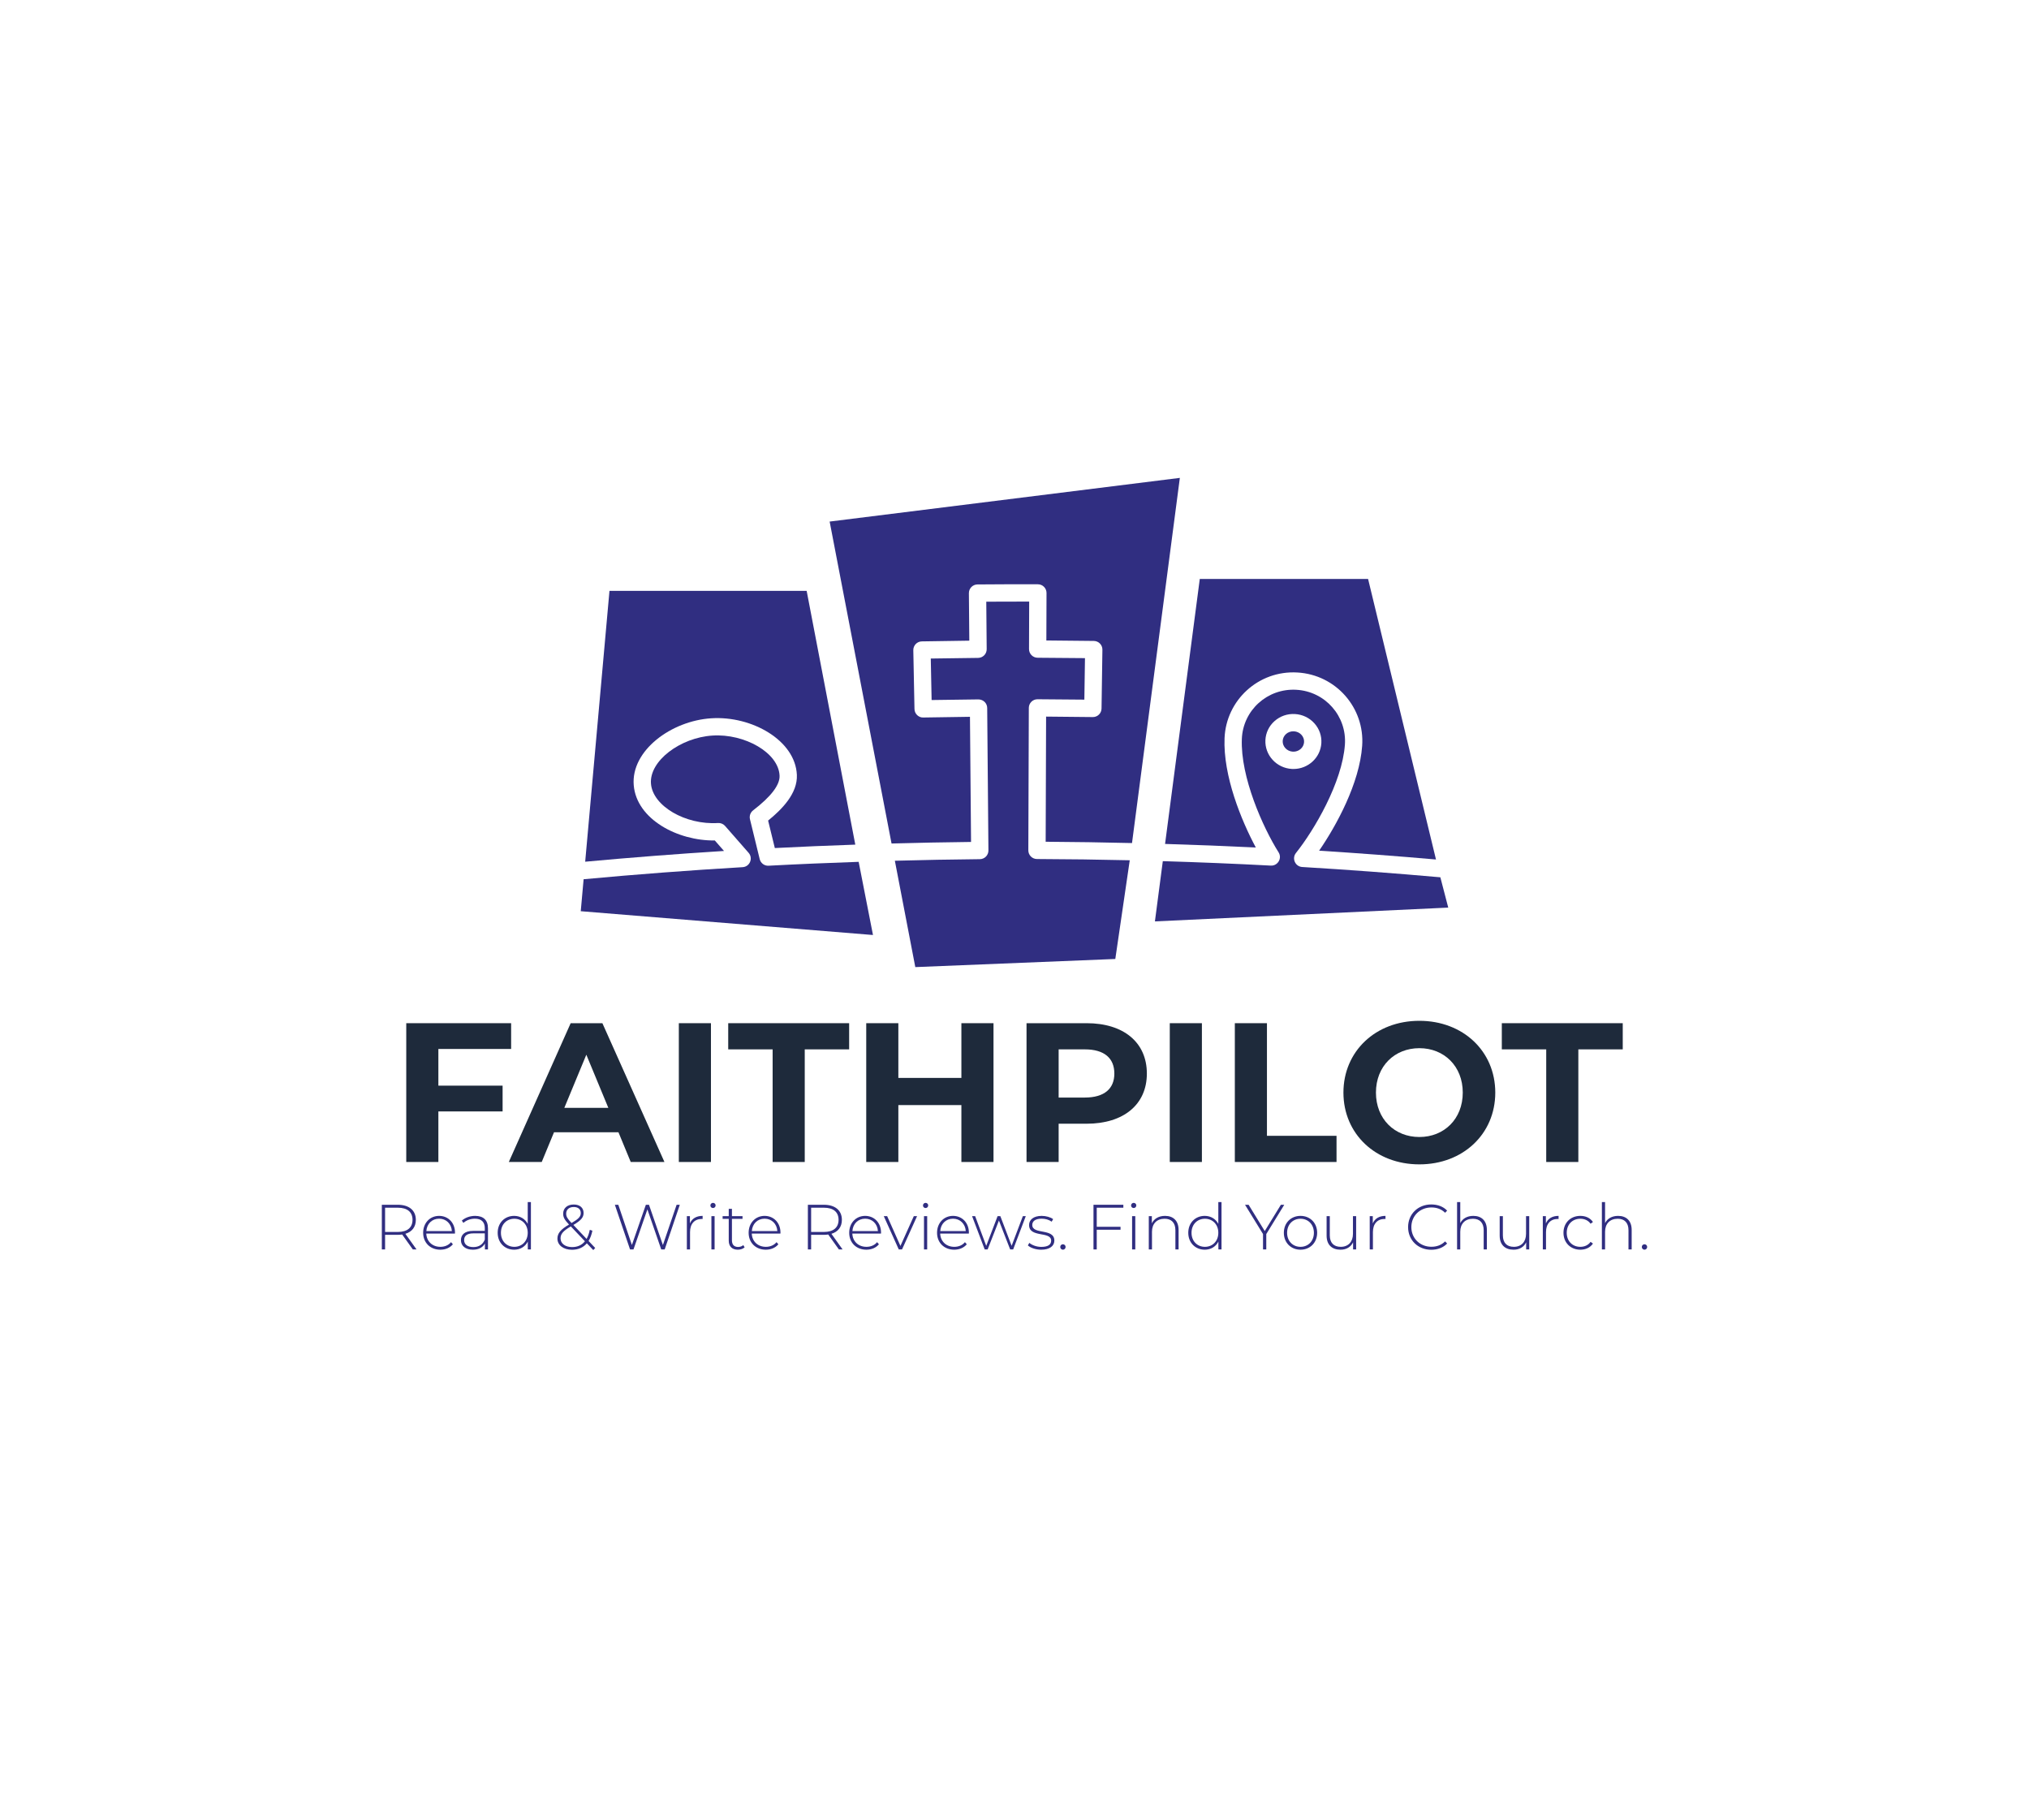
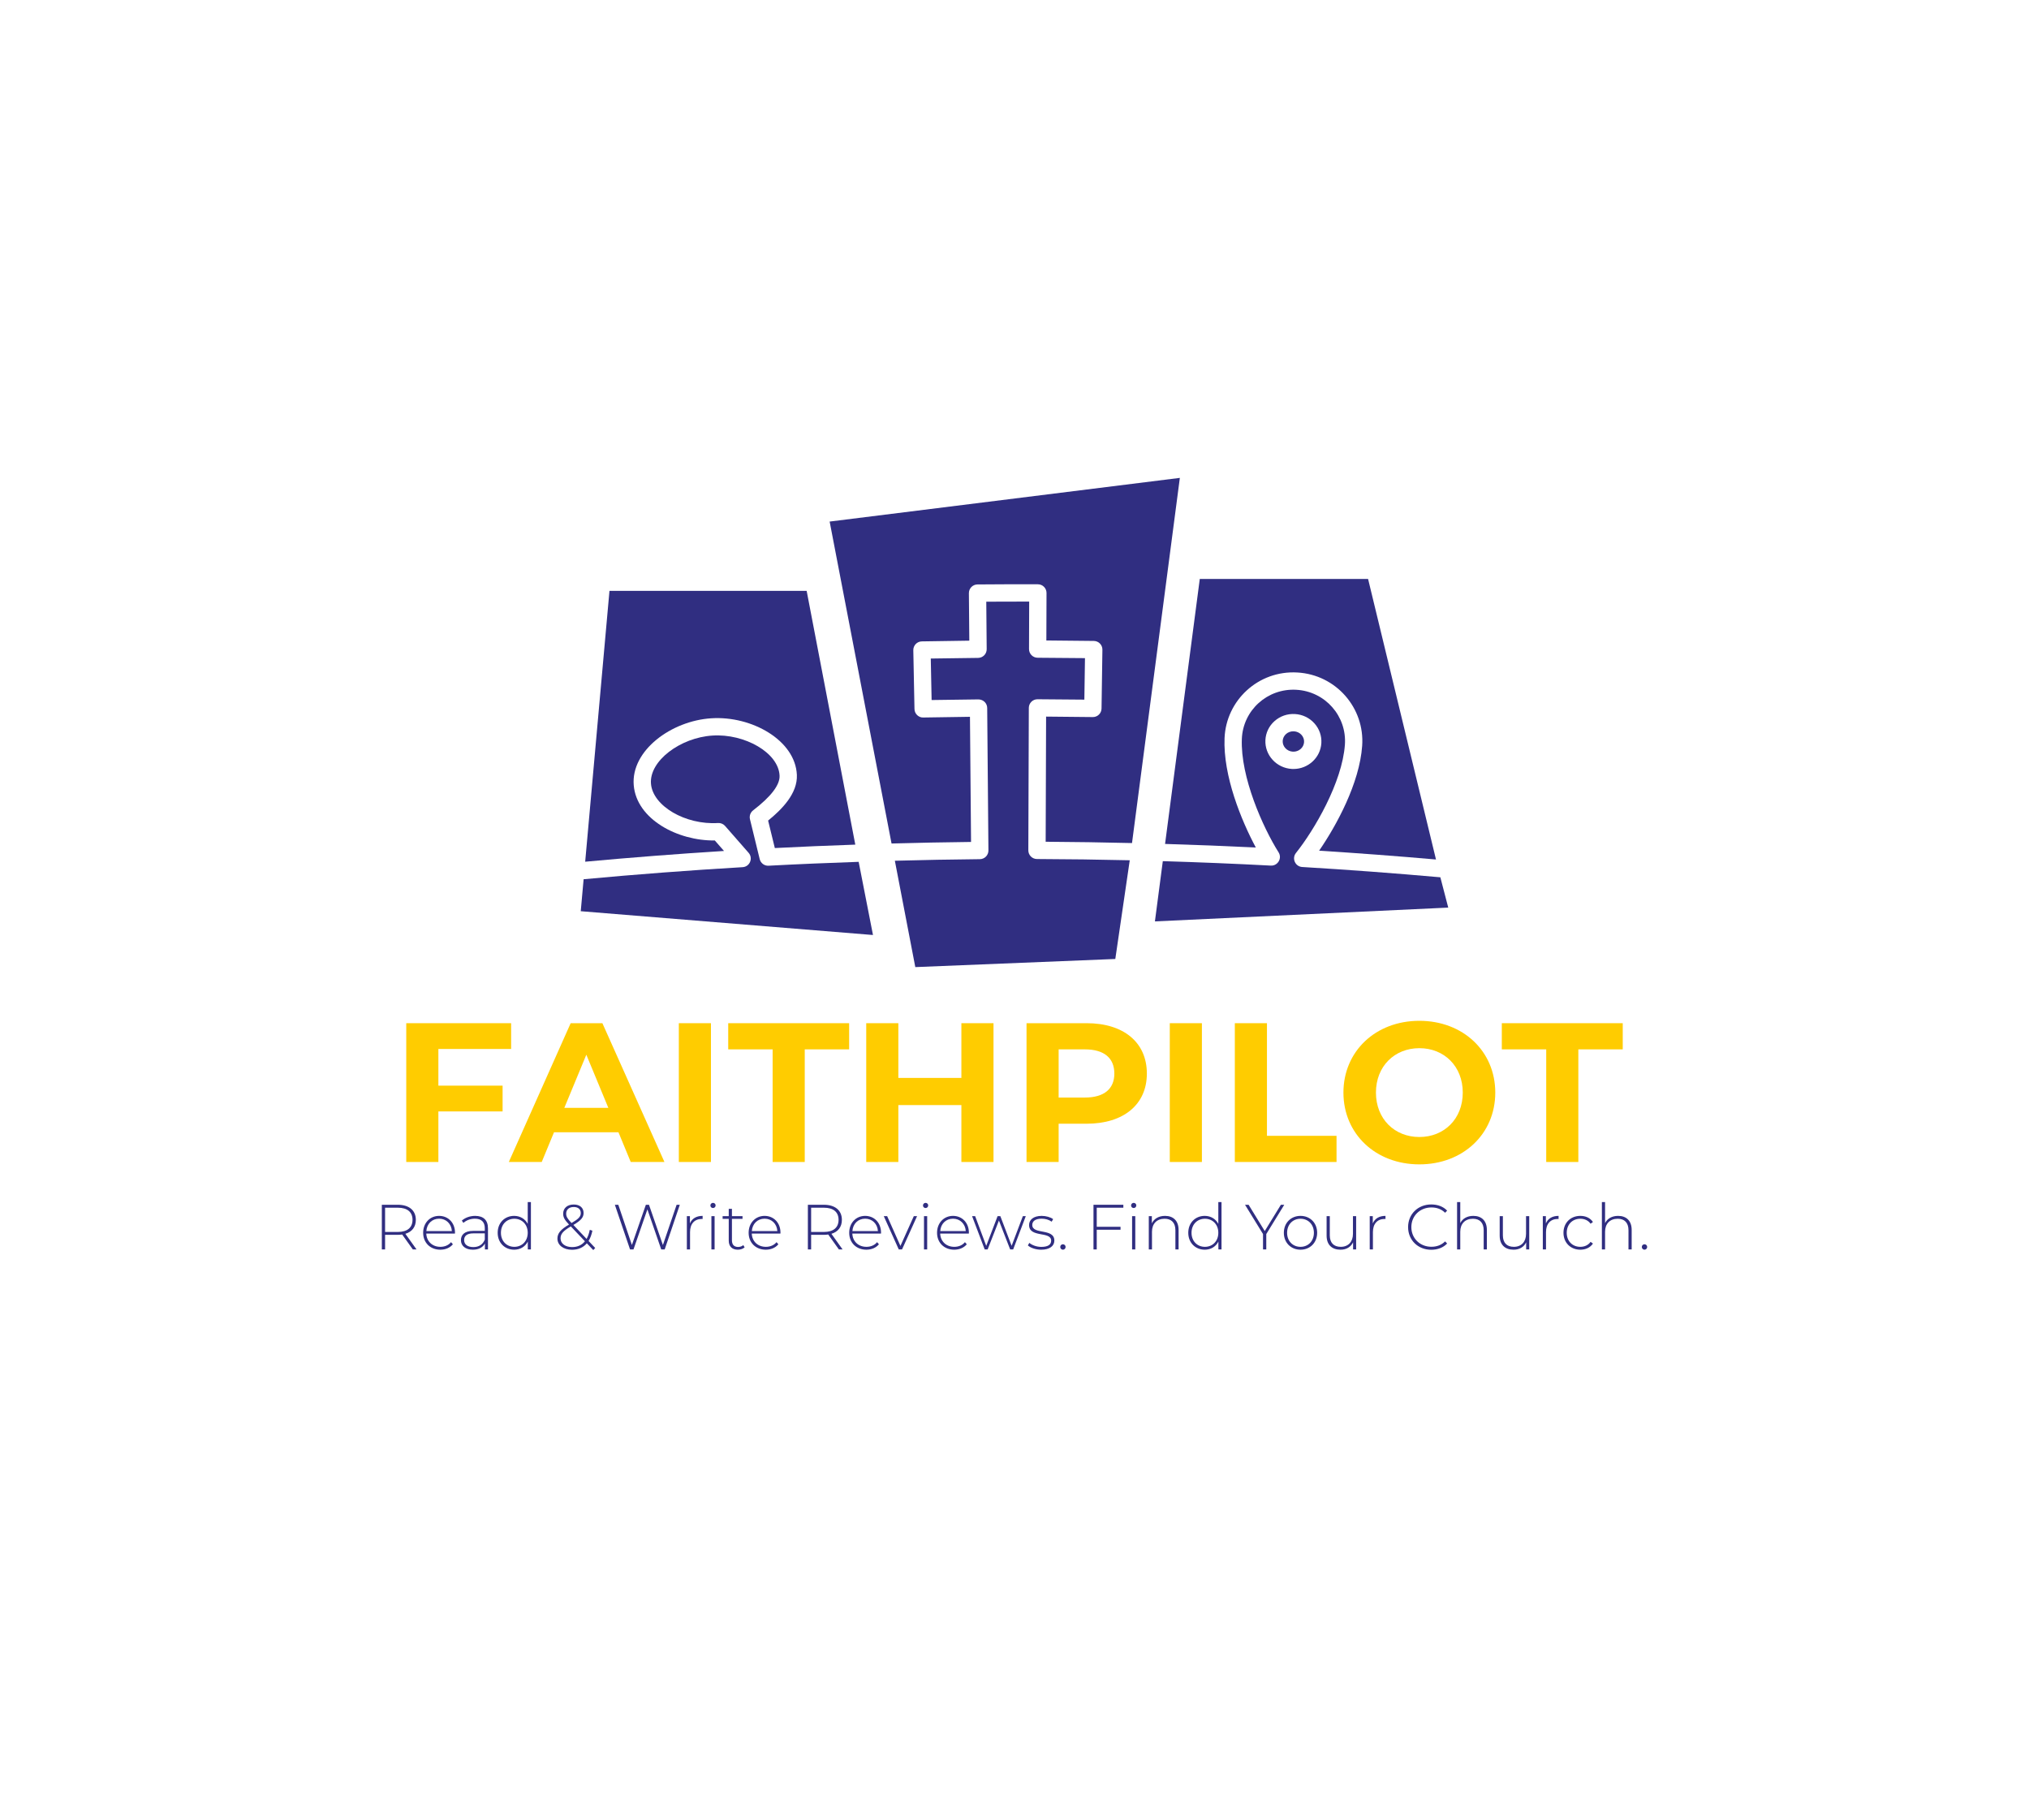
<svg xmlns="http://www.w3.org/2000/svg" version="1.1" id="svg840" xml:space="preserve" width="1768" height="1585.333" viewBox="0 0 1768 1585.333">
  <defs id="defs844">
    <clipPath clipPathUnits="userSpaceOnUse" id="clipPath862">
      <path d="M 0,1189 H 1326 V 0 H 0 Z" id="path860" />
    </clipPath>
  </defs>
  <g id="g846" transform="matrix(1.333333,0,0,-1.333333,0,1585.333)">
-     <g aria-label="FAITHPILOT" transform="scale(1,-0.9999996)" id="text850" style="font-weight:bold;font-size:129.554px;font-family:Montserrat;-inkscape-font-specification:Montserrat-Bold;fill:#1e2a3b">
-       <path d="m 334.032,-503.622 v -16.842 h -68.534 v 90.688 h 20.988 v -33.036 h 41.975 v -16.842 h -41.975 v -23.967 z" id="path15009" />
-       <path d="m 412.202,-429.777 h 22.024 l -40.55,-90.688 h -20.729 l -40.421,90.688 h 21.506 l 8.032,-19.433 h 42.105 z m -43.401,-35.368 14.38,-34.72 14.38,34.72 z" id="path15011" />
-       <path d="m 443.635,-429.777 h 20.988 v -90.688 h -20.988 z" id="path15013" />
-       <path d="m 504.93,-429.777 h 20.988 v -73.587 h 29.02 v -17.101 h -79.028 v 17.101 h 29.02 z" id="path15015" />
-       <path d="m 628.29,-520.464 v 35.757 h -41.198 v -35.757 h -20.988 v 90.688 h 20.988 v -37.182 h 41.198 v 37.182 h 20.988 v -90.688 z" id="path15017" />
-       <path d="m 710.115,-520.464 h -39.255 v 90.688 h 20.988 v -25.004 h 18.267 c 24.227,0 39.384,-12.567 39.384,-32.777 0,-20.34 -15.158,-32.907 -39.384,-32.907 z m -1.166,48.583 h -17.101 v -31.482 h 17.101 c 12.826,0 19.304,5.83 19.304,15.806 0,9.846 -6.478,15.676 -19.304,15.676 z" id="path15019" />
-       <path d="m 764.483,-429.777 h 20.988 v -90.688 h -20.988 z" id="path15021" />
-       <path d="m 806.993,-429.777 h 66.461 v -17.101 h -45.473 v -73.587 h -20.988 z" id="path15023" />
-       <path d="m 927.582,-428.222 c 28.502,0 49.619,-19.822 49.619,-46.899 0,-27.077 -21.117,-46.899 -49.619,-46.899 -28.631,0 -49.619,19.951 -49.619,46.899 0,26.947 20.988,46.899 49.619,46.899 z m 0,-17.878 c -16.194,0 -28.372,-11.789 -28.372,-29.02 0,-17.231 12.178,-29.02 28.372,-29.02 16.194,0 28.372,11.789 28.372,29.02 0,17.231 -12.178,29.02 -28.372,29.02 z" id="path15025" />
-       <path d="m 1010.494,-429.777 h 20.988 v -73.587 h 29.02 v -17.101 H 981.474 v 17.101 h 29.02 z" id="path15027" />
+     <g aria-label="FAITHPILOT" transform="scale(1,-0.9999996)" id="text850" style="font-weight:bold;font-size:129.554px;font-family:Montserrat;-inkscape-font-specification:Montserrat-Bold;fill:#ffcc00">
+       <path d="m 334.032,-503.622 v -16.842 h -68.534 v 90.688 h 20.988 v -33.036 h 41.975 v -16.842 h -41.975 v -23.967 z" id="path15009" style="fill:#ffcc00" />
+       <path d="m 412.202,-429.777 h 22.024 l -40.55,-90.688 h -20.729 l -40.421,90.688 h 21.506 l 8.032,-19.433 h 42.105 z m -43.401,-35.368 14.38,-34.72 14.38,34.72 z" id="path15011" style="fill:#ffcc00" />
+       <path d="m 443.635,-429.777 h 20.988 v -90.688 h -20.988 z" id="path15013" style="fill:#ffcc00" />
+       <path d="m 504.93,-429.777 h 20.988 v -73.587 h 29.02 v -17.101 h -79.028 v 17.101 h 29.02 z" id="path15015" style="fill:#ffcc00" />
+       <path d="m 628.29,-520.464 v 35.757 h -41.198 v -35.757 h -20.988 v 90.688 h 20.988 v -37.182 h 41.198 v 37.182 h 20.988 v -90.688 z" id="path15017" style="fill:#ffcc00" />
+       <path d="m 710.115,-520.464 h -39.255 v 90.688 h 20.988 v -25.004 h 18.267 c 24.227,0 39.384,-12.567 39.384,-32.777 0,-20.34 -15.158,-32.907 -39.384,-32.907 z m -1.166,48.583 h -17.101 v -31.482 h 17.101 c 12.826,0 19.304,5.83 19.304,15.806 0,9.846 -6.478,15.676 -19.304,15.676 z" id="path15019" style="fill:#ffcc00" />
+       <path d="m 764.483,-429.777 h 20.988 v -90.688 h -20.988 z" id="path15021" style="fill:#ffcc00" />
+       <path d="m 806.993,-429.777 h 66.461 v -17.101 h -45.473 v -73.587 h -20.988 z" id="path15023" style="fill:#ffcc00" />
+       <path d="m 927.582,-428.222 c 28.502,0 49.619,-19.822 49.619,-46.899 0,-27.077 -21.117,-46.899 -49.619,-46.899 -28.631,0 -49.619,19.951 -49.619,46.899 0,26.947 20.988,46.899 49.619,46.899 z m 0,-17.878 c -16.194,0 -28.372,-11.789 -28.372,-29.02 0,-17.231 12.178,-29.02 28.372,-29.02 16.194,0 28.372,11.789 28.372,29.02 0,17.231 -12.178,29.02 -28.372,29.02 z" id="path15025" style="fill:#ffcc00" />
+       <path d="m 1010.494,-429.777 h 20.988 v -73.587 h 29.02 v -17.101 H 981.474 v 17.101 h 29.02 z" id="path15027" style="fill:#ffcc00" />
    </g>
    <g aria-label="Read &amp; Write Reviews. Find Your Church." transform="scale(1,-1)" id="text854" style="font-weight:300;font-size:41.696px;font-family:'Montserrat Light';-inkscape-font-specification:Montserrat-Light;fill:#302e81;stroke-width:0.927">
      <path d="m 272.218,-372.635 -7.297,-10.215 c 4.336,-1.293 6.838,-4.503 6.838,-9.131 0,-6.171 -4.42,-9.84 -11.758,-9.84 h -10.466 v 29.187 h 2.126 v -9.548 h 8.339 c 1.001,0 1.918,-0.083 2.835,-0.208 l 6.963,9.757 z m -20.556,-11.425 v -15.844 h 8.339 c 6.254,0 9.59,2.877 9.59,7.922 0,5.003 -3.336,7.922 -9.59,7.922 z" id="path14818" />
      <path d="m 297.349,-383.601 c 0,-6.463 -4.42,-10.966 -10.382,-10.966 -5.962,0 -10.424,4.587 -10.424,11.049 0,6.463 4.628,11.049 11.216,11.049 3.294,0 6.296,-1.209 8.214,-3.544 l -1.209,-1.376 c -1.668,2.043 -4.211,3.044 -6.963,3.044 -5.212,0 -9.006,-3.502 -9.215,-8.673 h 18.721 c 0,-0.208 0.042,-0.417 0.042,-0.584 z m -10.382,-9.131 c 4.628,0 8.047,3.377 8.339,8.089 h -16.678 c 0.334,-4.753 3.711,-8.089 8.339,-8.089 z" id="path14820" />
      <path d="m 310.526,-394.567 c -3.377,0 -6.546,1.167 -8.714,3.085 l 1.042,1.501 c 1.793,-1.626 4.503,-2.752 7.505,-2.752 4.253,0 6.463,2.168 6.463,6.213 v 1.751 h -7.464 c -6.046,0 -8.131,2.794 -8.131,6.088 0,3.711 2.96,6.213 7.839,6.213 3.794,0 6.463,-1.543 7.839,-4.044 v 3.878 h 2.001 v -13.801 c 0,-5.379 -3.002,-8.131 -8.381,-8.131 z m -1.167,20.389 c -3.836,0 -6.046,-1.751 -6.046,-4.587 0,-2.502 1.584,-4.378 6.088,-4.378 h 7.422 v 4.086 c -1.251,3.127 -3.794,4.878 -7.464,4.878 z" id="path14822" />
      <path d="m 344.88,-403.574 v 14.218 c -1.751,-3.294 -5.003,-5.212 -8.881,-5.212 -6.129,0 -10.757,4.503 -10.757,11.049 0,6.505 4.628,11.049 10.757,11.049 3.919,0 7.213,-1.918 8.923,-5.295 v 5.129 h 2.043 v -30.938 z m -8.756,29.229 c -5.003,0 -8.756,-3.711 -8.756,-9.173 0,-5.462 3.753,-9.173 8.756,-9.173 5.003,0 8.756,3.711 8.756,9.173 0,5.462 -3.753,9.173 -8.756,9.173 z" id="path14824" />
      <path d="m 388.977,-373.594 -4.336,-4.587 c 1.126,-1.793 1.96,-4.044 2.502,-6.713 l -1.71,-0.542 c -0.459,2.335 -1.167,4.295 -2.085,5.921 l -8.631,-9.131 c 4.962,-2.919 6.671,-4.92 6.671,-7.797 0,-3.461 -2.502,-5.546 -6.421,-5.546 -4.253,0 -6.921,2.377 -6.921,5.962 0,2.252 0.792,3.961 3.753,7.047 l 0.042,0.083 c -5.546,3.252 -7.547,5.796 -7.547,9.173 0,4.336 3.961,7.297 9.507,7.297 4.003,0 7.338,-1.418 9.715,-4.211 l 4.211,4.42 z M 370.006,-396.027 c 0,-2.585 1.835,-4.336 4.962,-4.336 2.96,0 4.587,1.584 4.587,3.961 0,2.293 -1.459,3.836 -6.046,6.505 -2.794,-2.96 -3.502,-4.295 -3.502,-6.129 z m 3.878,21.849 c -4.461,0 -7.547,-2.293 -7.547,-5.712 0,-2.794 1.543,-4.753 6.713,-7.797 l 9.215,9.715 c -2.043,2.543 -4.92,3.794 -8.381,3.794 z" id="path14826" />
      <path d="m 442.185,-401.822 -8.965,26.31 -9.09,-26.31 h -2.043 l -9.131,26.268 -8.881,-26.268 H 401.824 l 9.924,29.187 h 2.252 l 9.09,-26.185 9.048,26.185 h 2.252 l 9.882,-29.187 z" id="path14828" />
      <path d="m 450.879,-389.647 v -4.753 h -2.001 v 21.765 h 2.085 v -11.341 c 0,-5.379 2.877,-8.589 7.714,-8.589 0.167,0 0.334,0.042 0.5,0.042 v -2.043 c -4.086,0 -6.963,1.751 -8.297,4.92 z" id="path14830" />
      <path d="m 465.963,-399.696 c 0.959,0 1.71,-0.751 1.71,-1.71 0,-0.917 -0.751,-1.668 -1.71,-1.668 -0.959,0 -1.71,0.792 -1.71,1.71 0,0.917 0.751,1.668 1.71,1.668 z m -1.042,27.06 h 2.085 v -21.765 h -2.085 z" id="path14832" />
      <path d="m 485.757,-375.471 c -0.876,0.792 -2.085,1.209 -3.377,1.209 -2.669,0 -4.044,-1.543 -4.044,-4.336 v -14.01 h 6.921 v -1.793 h -6.921 v -4.753 h -2.085 v 4.753 h -4.003 v 1.793 h 4.003 v 14.218 c 0,3.669 2.085,5.921 5.921,5.921 1.626,0 3.377,-0.5 4.461,-1.543 z" id="path14834" />
      <path d="m 510.061,-383.601 c 0,-6.463 -4.42,-10.966 -10.382,-10.966 -5.962,0 -10.424,4.587 -10.424,11.049 0,6.463 4.628,11.049 11.216,11.049 3.294,0 6.296,-1.209 8.214,-3.544 l -1.209,-1.376 c -1.668,2.043 -4.211,3.044 -6.963,3.044 -5.212,0 -9.006,-3.502 -9.215,-8.673 h 18.721 c 0,-0.208 0.042,-0.417 0.042,-0.584 z m -10.382,-9.131 c 4.628,0 8.047,3.377 8.339,8.089 h -16.678 c 0.334,-4.753 3.711,-8.089 8.339,-8.089 z" id="path14836" />
      <path d="m 550.651,-372.635 -7.297,-10.215 c 4.336,-1.293 6.838,-4.503 6.838,-9.131 0,-6.171 -4.42,-9.84 -11.758,-9.84 h -10.466 v 29.187 h 2.126 v -9.548 h 8.339 c 1.001,0 1.918,-0.083 2.835,-0.208 l 6.963,9.757 z m -20.556,-11.425 v -15.844 h 8.339 c 6.254,0 9.59,2.877 9.59,7.922 0,5.003 -3.336,7.922 -9.59,7.922 z" id="path14838" />
      <path d="m 575.781,-383.601 c 0,-6.463 -4.42,-10.966 -10.382,-10.966 -5.962,0 -10.424,4.587 -10.424,11.049 0,6.463 4.628,11.049 11.216,11.049 3.294,0 6.296,-1.209 8.214,-3.544 l -1.209,-1.376 c -1.668,2.043 -4.211,3.044 -6.963,3.044 -5.212,0 -9.006,-3.502 -9.215,-8.673 h 18.721 c 0,-0.208 0.042,-0.417 0.042,-0.584 z m -10.382,-9.131 c 4.628,0 8.047,3.377 8.339,8.089 h -16.678 c 0.334,-4.753 3.711,-8.089 8.339,-8.089 z" id="path14840" />
      <path d="m 597.208,-394.401 -8.756,19.472 -8.673,-19.472 h -2.21 l 9.798,21.765 h 2.126 l 9.84,-21.765 z" id="path14842" />
      <path d="m 604.894,-399.696 c 0.959,0 1.71,-0.751 1.71,-1.71 0,-0.917 -0.751,-1.668 -1.71,-1.668 -0.959,0 -1.71,0.792 -1.71,1.71 0,0.917 0.751,1.668 1.71,1.668 z m -1.042,27.06 h 2.085 v -21.765 h -2.085 z" id="path14844" />
      <path d="m 633.194,-383.601 c 0,-6.463 -4.42,-10.966 -10.382,-10.966 -5.962,0 -10.424,4.587 -10.424,11.049 0,6.463 4.628,11.049 11.216,11.049 3.294,0 6.296,-1.209 8.214,-3.544 l -1.209,-1.376 c -1.668,2.043 -4.211,3.044 -6.963,3.044 -5.212,0 -9.006,-3.502 -9.215,-8.673 h 18.721 c 0,-0.208 0.042,-0.417 0.042,-0.584 z m -10.382,-9.131 c 4.628,0 8.047,3.377 8.339,8.089 h -16.678 c 0.334,-4.753 3.711,-8.089 8.339,-8.089 z" id="path14846" />
      <path d="m 668.463,-394.401 -7.338,19.388 -7.38,-19.388 h -1.793 l -7.422,19.43 -7.255,-19.43 h -2.001 l 8.256,21.765 h 1.918 l 7.38,-18.888 7.338,18.888 h 1.96 l 8.256,-21.765 z" id="path14848" />
      <path d="m 680.45,-372.469 c 5.546,0 8.589,-2.418 8.589,-5.962 0,-8.297 -14.427,-3.669 -14.427,-10.215 0,-2.335 1.876,-4.086 6.129,-4.086 2.335,0 4.712,0.625 6.546,1.96 l 0.959,-1.668 c -1.71,-1.293 -4.712,-2.126 -7.464,-2.126 -5.504,0 -8.256,2.669 -8.256,5.962 0,8.548 14.427,3.878 14.427,10.215 0,2.46 -1.835,4.086 -6.421,4.086 -3.211,0 -6.171,-1.209 -7.839,-2.627 l -0.959,1.668 c 1.71,1.584 5.129,2.794 8.714,2.794 z" id="path14850" />
      <path d="m 694.648,-372.469 c 0.959,0 1.751,-0.792 1.751,-1.793 0,-1.001 -0.792,-1.751 -1.751,-1.751 -0.959,0 -1.751,0.751 -1.751,1.751 0,1.001 0.792,1.793 1.751,1.793 z" id="path14852" />
      <path d="m 734.135,-399.904 v -1.918 h -19.514 v 29.187 h 2.126 v -12.884 h 15.552 v -1.918 h -15.552 v -12.467 z" id="path14854" />
      <path d="m 740.893,-399.696 c 0.959,0 1.71,-0.751 1.71,-1.71 0,-0.917 -0.751,-1.668 -1.71,-1.668 -0.959,0 -1.71,0.792 -1.71,1.71 0,0.917 0.751,1.668 1.71,1.668 z m -1.042,27.06 h 2.085 v -21.765 h -2.085 z" id="path14856" />
      <path d="m 761.396,-394.567 c -4.128,0 -7.172,1.835 -8.631,4.878 v -4.712 h -2.001 v 21.765 h 2.085 v -11.591 c 0,-5.17 3.127,-8.464 8.256,-8.464 4.42,0 7.047,2.585 7.047,7.505 v 12.55 h 2.085 v -12.717 c 0,-6.088 -3.544,-9.215 -8.839,-9.215 z" id="path14858" />
      <path d="m 796.202,-403.574 v 14.218 c -1.751,-3.294 -5.003,-5.212 -8.881,-5.212 -6.129,0 -10.757,4.503 -10.757,11.049 0,6.505 4.628,11.049 10.757,11.049 3.919,0 7.213,-1.918 8.923,-5.295 v 5.129 h 2.043 v -30.938 z m -8.756,29.229 c -5.003,0 -8.756,-3.711 -8.756,-9.173 0,-5.462 3.753,-9.173 8.756,-9.173 5.003,0 8.756,3.711 8.756,9.173 0,5.462 -3.753,9.173 -8.756,9.173 z" id="path14860" />
      <path d="m 839.299,-401.822 h -2.21 l -10.549,17.179 -10.549,-17.179 H 813.656 l 11.758,19.138 v 10.049 h 2.126 v -10.049 z" id="path14862" />
      <path d="m 849.908,-372.469 c 6.254,0 10.883,-4.587 10.883,-11.049 0,-6.463 -4.628,-11.049 -10.883,-11.049 -6.254,0 -10.883,4.587 -10.883,11.049 0,6.463 4.628,11.049 10.883,11.049 z m 0,-1.876 c -5.003,0 -8.756,-3.711 -8.756,-9.173 0,-5.462 3.753,-9.173 8.756,-9.173 5.003,0 8.756,3.711 8.756,9.173 0,5.462 -3.753,9.173 -8.756,9.173 z" id="path14864" />
      <path d="m 884.188,-394.401 v 11.591 c 0,5.17 -3.044,8.464 -7.964,8.464 -4.545,0 -7.172,-2.585 -7.172,-7.505 v -12.55 h -2.085 v 12.717 c 0,6.088 3.544,9.215 9.09,9.215 3.836,0 6.796,-1.793 8.214,-4.837 v 4.67 h 2.001 v -21.765 z" id="path14866" />
      <path d="m 897.152,-389.647 v -4.753 h -2.001 v 21.765 h 2.085 v -11.341 c 0,-5.379 2.877,-8.589 7.714,-8.589 0.167,0 0.334,0.042 0.5,0.042 v -2.043 c -4.086,0 -6.963,1.751 -8.297,4.92 z" id="path14868" />
      <path d="m 935.36,-372.427 c 4.128,0 7.839,-1.376 10.382,-4.086 l -1.334,-1.376 c -2.502,2.46 -5.546,3.502 -8.965,3.502 -7.464,0 -13.092,-5.504 -13.092,-12.842 0,-7.338 5.629,-12.842 13.092,-12.842 3.419,0 6.463,1.001 8.965,3.461 l 1.334,-1.376 c -2.543,-2.71 -6.254,-4.044 -10.382,-4.044 -8.673,0 -15.136,6.296 -15.136,14.802 0,8.506 6.463,14.802 15.136,14.802 z" id="path14870" />
      <path d="m 962.87,-394.567 c -4.044,0 -7.047,1.751 -8.548,4.712 v -13.718 h -2.085 v 30.938 h 2.085 v -11.591 c 0,-5.17 3.127,-8.464 8.256,-8.464 4.42,0 7.047,2.585 7.047,7.505 v 12.55 h 2.085 v -12.717 c 0,-6.088 -3.544,-9.215 -8.839,-9.215 z" id="path14872" />
      <path d="m 997.304,-394.401 v 11.591 c 0,5.17 -3.044,8.464 -7.964,8.464 -4.545,0 -7.172,-2.585 -7.172,-7.505 v -12.55 h -2.085 v 12.717 c 0,6.088 3.544,9.215 9.09,9.215 3.836,0 6.796,-1.793 8.214,-4.837 v 4.67 h 2.001 v -21.765 z" id="path14874" />
      <path d="m 1010.268,-389.647 v -4.753 h -2.001 v 21.765 h 2.085 v -11.341 c 0,-5.379 2.877,-8.589 7.714,-8.589 0.167,0 0.334,0.042 0.5,0.042 v -2.043 c -4.086,0 -6.963,1.751 -8.297,4.92 z" id="path14876" />
      <path d="m 1032.777,-372.469 c 3.461,0 6.463,-1.376 8.256,-4.003 l -1.543,-1.126 c -1.584,2.21 -4.003,3.252 -6.713,3.252 -5.128,0 -8.881,-3.669 -8.881,-9.173 0,-5.504 3.753,-9.173 8.881,-9.173 2.71,0 5.129,1.042 6.713,3.252 l 1.543,-1.126 c -1.793,-2.669 -4.795,-4.003 -8.256,-4.003 -6.379,0 -11.008,4.545 -11.008,11.049 0,6.463 4.628,11.049 11.008,11.049 z" id="path14878" />
      <path d="m 1057.5,-394.567 c -4.044,0 -7.046,1.751 -8.548,4.712 v -13.718 h -2.085 v 30.938 h 2.085 v -11.591 c 0,-5.17 3.127,-8.464 8.256,-8.464 4.42,0 7.046,2.585 7.046,7.505 v 12.55 h 2.085 v -12.717 c 0,-6.088 -3.544,-9.215 -8.839,-9.215 z" id="path14880" />
      <path d="m 1074.713,-372.469 c 0.959,0 1.751,-0.792 1.751,-1.793 0,-1.001 -0.792,-1.751 -1.751,-1.751 -0.959,0 -1.751,0.751 -1.751,1.751 0,1.001 0.792,1.793 1.751,1.793 z" id="path14882" />
    </g>
    <g id="g856" style="fill:#302e81;fill-opacity:1" transform="matrix(1.230248,0,0,1.230248,-152.6548,-135.4392)">
      <g id="g858" clip-path="url(#clipPath862)" style="fill:#302e81;fill-opacity:1">
        <g id="g864" transform="translate(508.6898,624.6211)" style="fill:#302e81;fill-opacity:1">
          <path d="M 0,0 C -1.628,1.859 -3.259,3.716 -4.894,5.571 -24.562,5.304 -46.475,16.82 -47.961,34.937 -49.464,53.304 -28.043,69.133 -6.7,70.465 14.691,71.839 37.877,58.8 38.701,40.432 39.163,30.597 30.808,22.112 23.429,16.135 24.622,11.271 25.811,6.408 26.994,1.543 41.183,2.277 55.454,2.863 69.738,3.36 L 43.902,138.133 H -60.845 L -73.745,-5.712 C -49.264,-3.461 -24.533,-1.534 0,0" style="fill:#302e81;fill-opacity:1;fill-rule:nonzero;stroke:none" id="path866" />
        </g>
        <g id="g868" transform="translate(532.3597,616.7825)" style="fill:#302e81;fill-opacity:1">
          <path d="m 0,0 c -2.2,-0.136 -4.19,1.356 -4.712,3.508 -1.709,7.051 -3.432,14.1 -5.163,21.148 -0.436,1.77 0.217,3.632 1.664,4.742 9.558,7.344 14.287,13.551 14.056,18.451 -0.546,12.213 -18.619,22.371 -35.634,21.278 -17.067,-1.064 -33.674,-13.46 -32.677,-25.6 0.965,-11.802 18.249,-21.93 35.624,-20.852 1.427,0.091 2.795,-0.485 3.733,-1.548 4.195,-4.754 8.369,-9.519 12.52,-14.296 2.5,-2.877 0.603,-7.38 -3.201,-7.605 -28.04,-1.647 -56.422,-3.811 -84.46,-6.408 L -99.772,-24.161 55.464,-36.799 47.857,2.059 C 31.859,1.512 15.875,0.846 0,0" style="fill:#302e81;fill-opacity:1;fill-rule:nonzero;stroke:none" id="path870" />
        </g>
        <g id="g872" transform="translate(639.9166,629.4068)" style="fill:#302e81;fill-opacity:1">
          <path d="m 0,0 -0.575,66.465 c -8.251,-0.087 -16.567,-0.214 -24.786,-0.377 -2.336,-0.124 -4.635,1.846 -4.687,4.504 l -0.624,31.233 c -0.053,2.539 1.969,4.639 4.503,4.689 8.371,0.169 16.843,0.298 25.246,0.384 l -0.219,25.225 c -0.021,2.538 2.019,4.614 4.557,4.636 10.568,0.092 21.367,0.121 32.097,0.084 2.534,-0.009 4.591,-2.069 4.582,-4.614 l -0.087,-25.224 c 8.434,-0.045 16.906,-0.129 25.244,-0.252 2.541,-0.037 4.567,-2.13 4.53,-4.664 L 69.32,70.853 c -0.037,-2.516 -2.089,-4.53 -4.596,-4.53 -0.022,0 -16.666,0.205 -24.855,0.247 L 39.642,0.105 C 54.88,0.024 70.19,-0.232 85.505,-0.591 l 25.413,193.945 -186.032,-23.2 32.881,-170.983 C -28.131,-0.445 -14.033,-0.147 0,0" style="fill:#302e81;fill-opacity:1;fill-rule:nonzero;stroke:none" id="path874" />
        </g>
        <g id="g876" transform="translate(674.9298,620.3366)" style="fill:#302e81;fill-opacity:1">
          <path d="m 0,0 c -2.538,0.009 -4.59,2.074 -4.581,4.612 l 0.259,75.661 c 0.009,2.534 2.065,4.581 4.597,4.581 H 0.29 C 8.482,84.827 16.834,84.758 25.181,84.65 l 0.325,22.043 c -8.335,0.108 -16.771,0.178 -25.141,0.207 -2.538,0.009 -4.59,2.074 -4.581,4.614 l 0.087,25.217 c -7.63,0.009 -15.255,-0.008 -22.793,-0.06 l 0.219,-25.217 c 0.021,-2.538 -2.019,-4.614 -4.559,-4.636 -8.336,-0.072 -16.772,-0.186 -25.139,-0.339 l 0.44,-22.041 c 8.284,0.151 16.635,0.263 24.889,0.335 2.701,-0.055 4.617,-2.113 4.638,-4.557 L -25.78,4.557 c 0.021,-2.538 -2.019,-4.614 -4.557,-4.636 -14.992,-0.13 -30.067,-0.434 -45.148,-0.836 l 10.862,-56.485 106.244,4.316 7.672,52.423 C 32.825,-0.282 16.37,-0.056 0,0" style="fill:#302e81;fill-opacity:1;fill-rule:nonzero;stroke:none" id="path878" />
        </g>
        <g id="g880" transform="translate(811.451,688.1603)" style="fill:#302e81;fill-opacity:1">
          <path d="m 0,0 c -3.268,0.172 -5.832,-2.202 -5.981,-5.084 -0.152,-2.976 2.259,-5.541 5.376,-5.718 3.127,-0.169 5.801,2.104 5.982,5.083 C 5.553,-2.815 3.228,-0.183 0,0" style="fill:#302e81;fill-opacity:1;fill-rule:nonzero;stroke:none" id="path882" />
        </g>
        <g id="g884" transform="translate(791.1887,626.4573)" style="fill:#302e81;fill-opacity:1">
          <path d="m 0,0 c -7.706,14.392 -17.425,38.068 -16.604,58.086 0.83,20.14 17.998,36.032 38.622,34.861 C 42.624,91.795 57.927,74.117 56.498,53.986 55.084,34.066 42.849,11.704 33.63,-1.695 54.279,-2.994 75.067,-4.567 95.715,-6.375 L 59.639,142.621 H -29.766 L -48.206,1.892 C -32.103,1.403 -16.01,0.792 0,0" style="fill:#302e81;fill-opacity:1;fill-rule:nonzero;stroke:none" id="path886" />
        </g>
        <g id="g888" transform="translate(810.3317,668.1792)" style="fill:#302e81;fill-opacity:1">
          <path d="m 0,0 c -8.156,0.459 -14.456,7.355 -14.044,15.37 v 0.003 c 0.199,3.848 1.903,7.398 4.797,9.995 2.977,2.673 6.872,4.025 10.881,3.793 4.041,-0.228 7.731,-2 10.392,-4.99 2.584,-2.904 3.88,-6.622 3.647,-10.466 C 15.206,5.972 8.641,-0.024 0.85,-0.024 0.569,-0.024 0.284,-0.016 0,0 m 5.509,-52.081 c -3.72,0.224 -5.643,4.555 -3.32,7.459 9.666,12.102 24.567,37.412 25.996,57.537 1.067,15.056 -10.385,28.266 -25.827,29.13 -15.355,0.864 -28.29,-10.888 -28.919,-26.06 -0.829,-20.217 11.215,-47.124 19.513,-60.276 2.011,-3.187 -0.471,-7.249 -4.131,-7.044 -19.028,1.005 -38.19,1.787 -57.368,2.362 l -4.193,-31.996 155.821,7.33 -4.192,16.095 c -24.402,2.166 -49.013,4.014 -73.38,5.463" style="fill:#302e81;fill-opacity:1;fill-rule:nonzero;stroke:none" id="path890" />
        </g>
      </g>
    </g>
  </g>
</svg>
